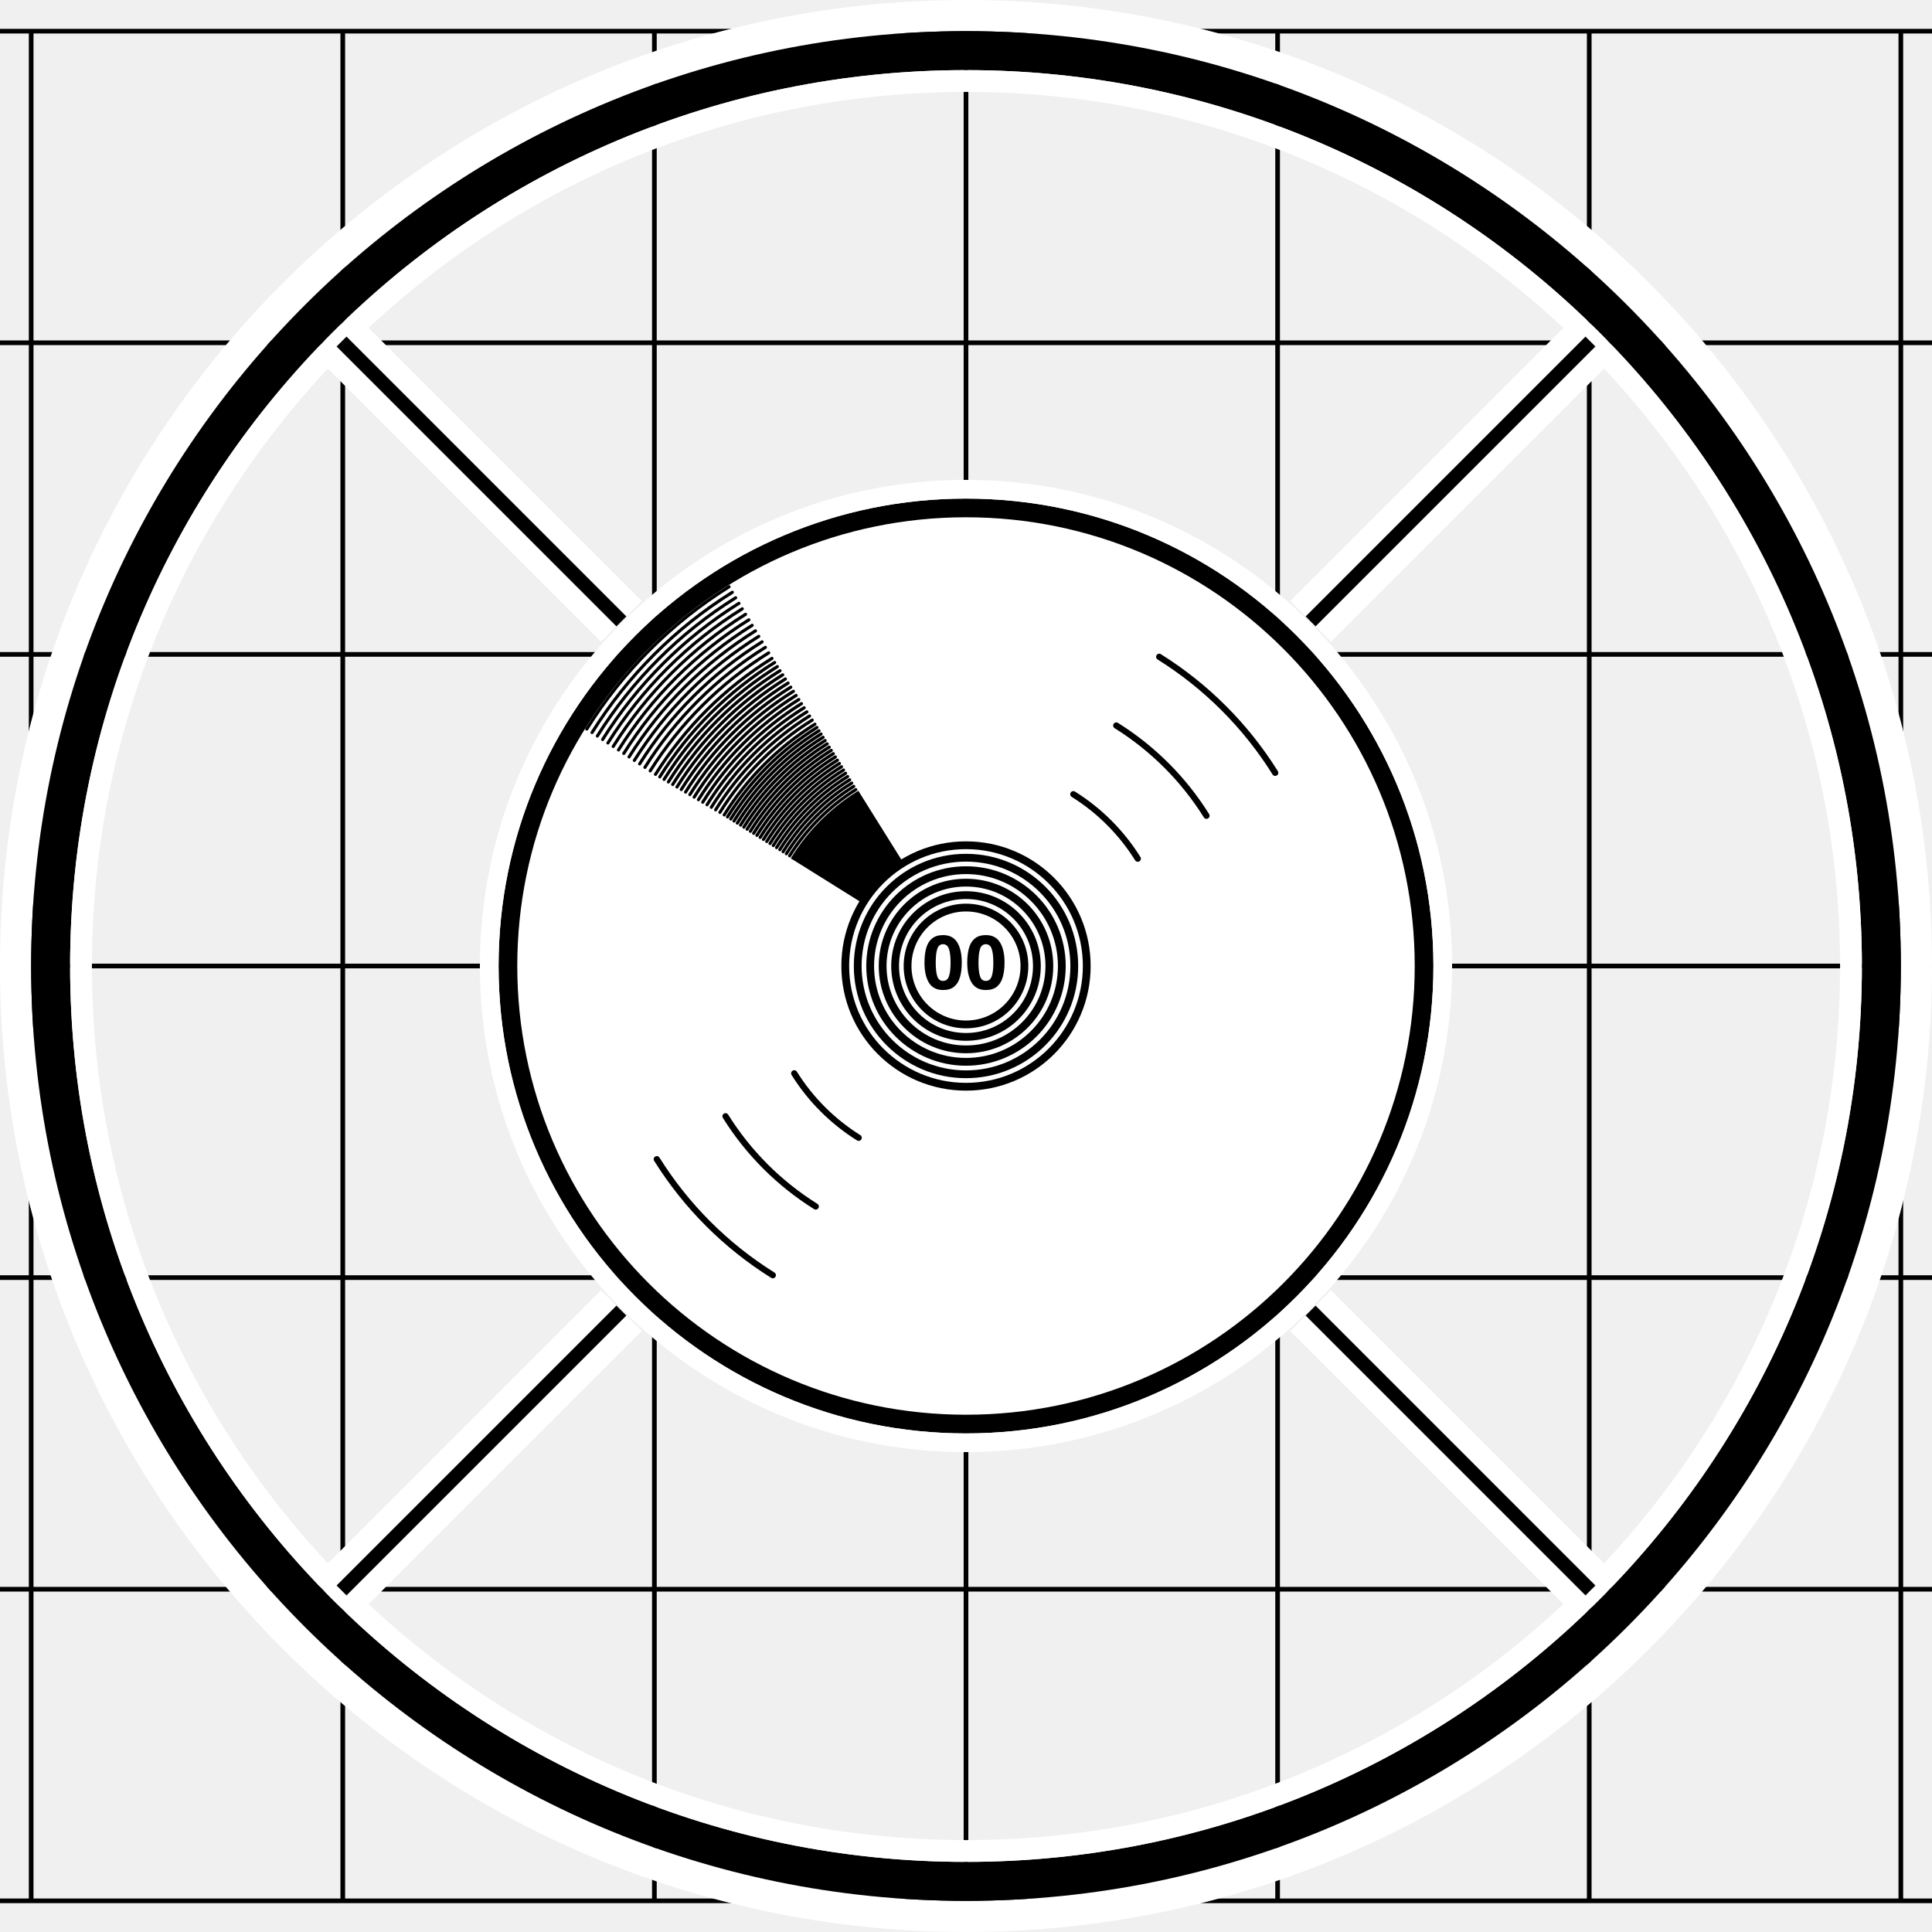
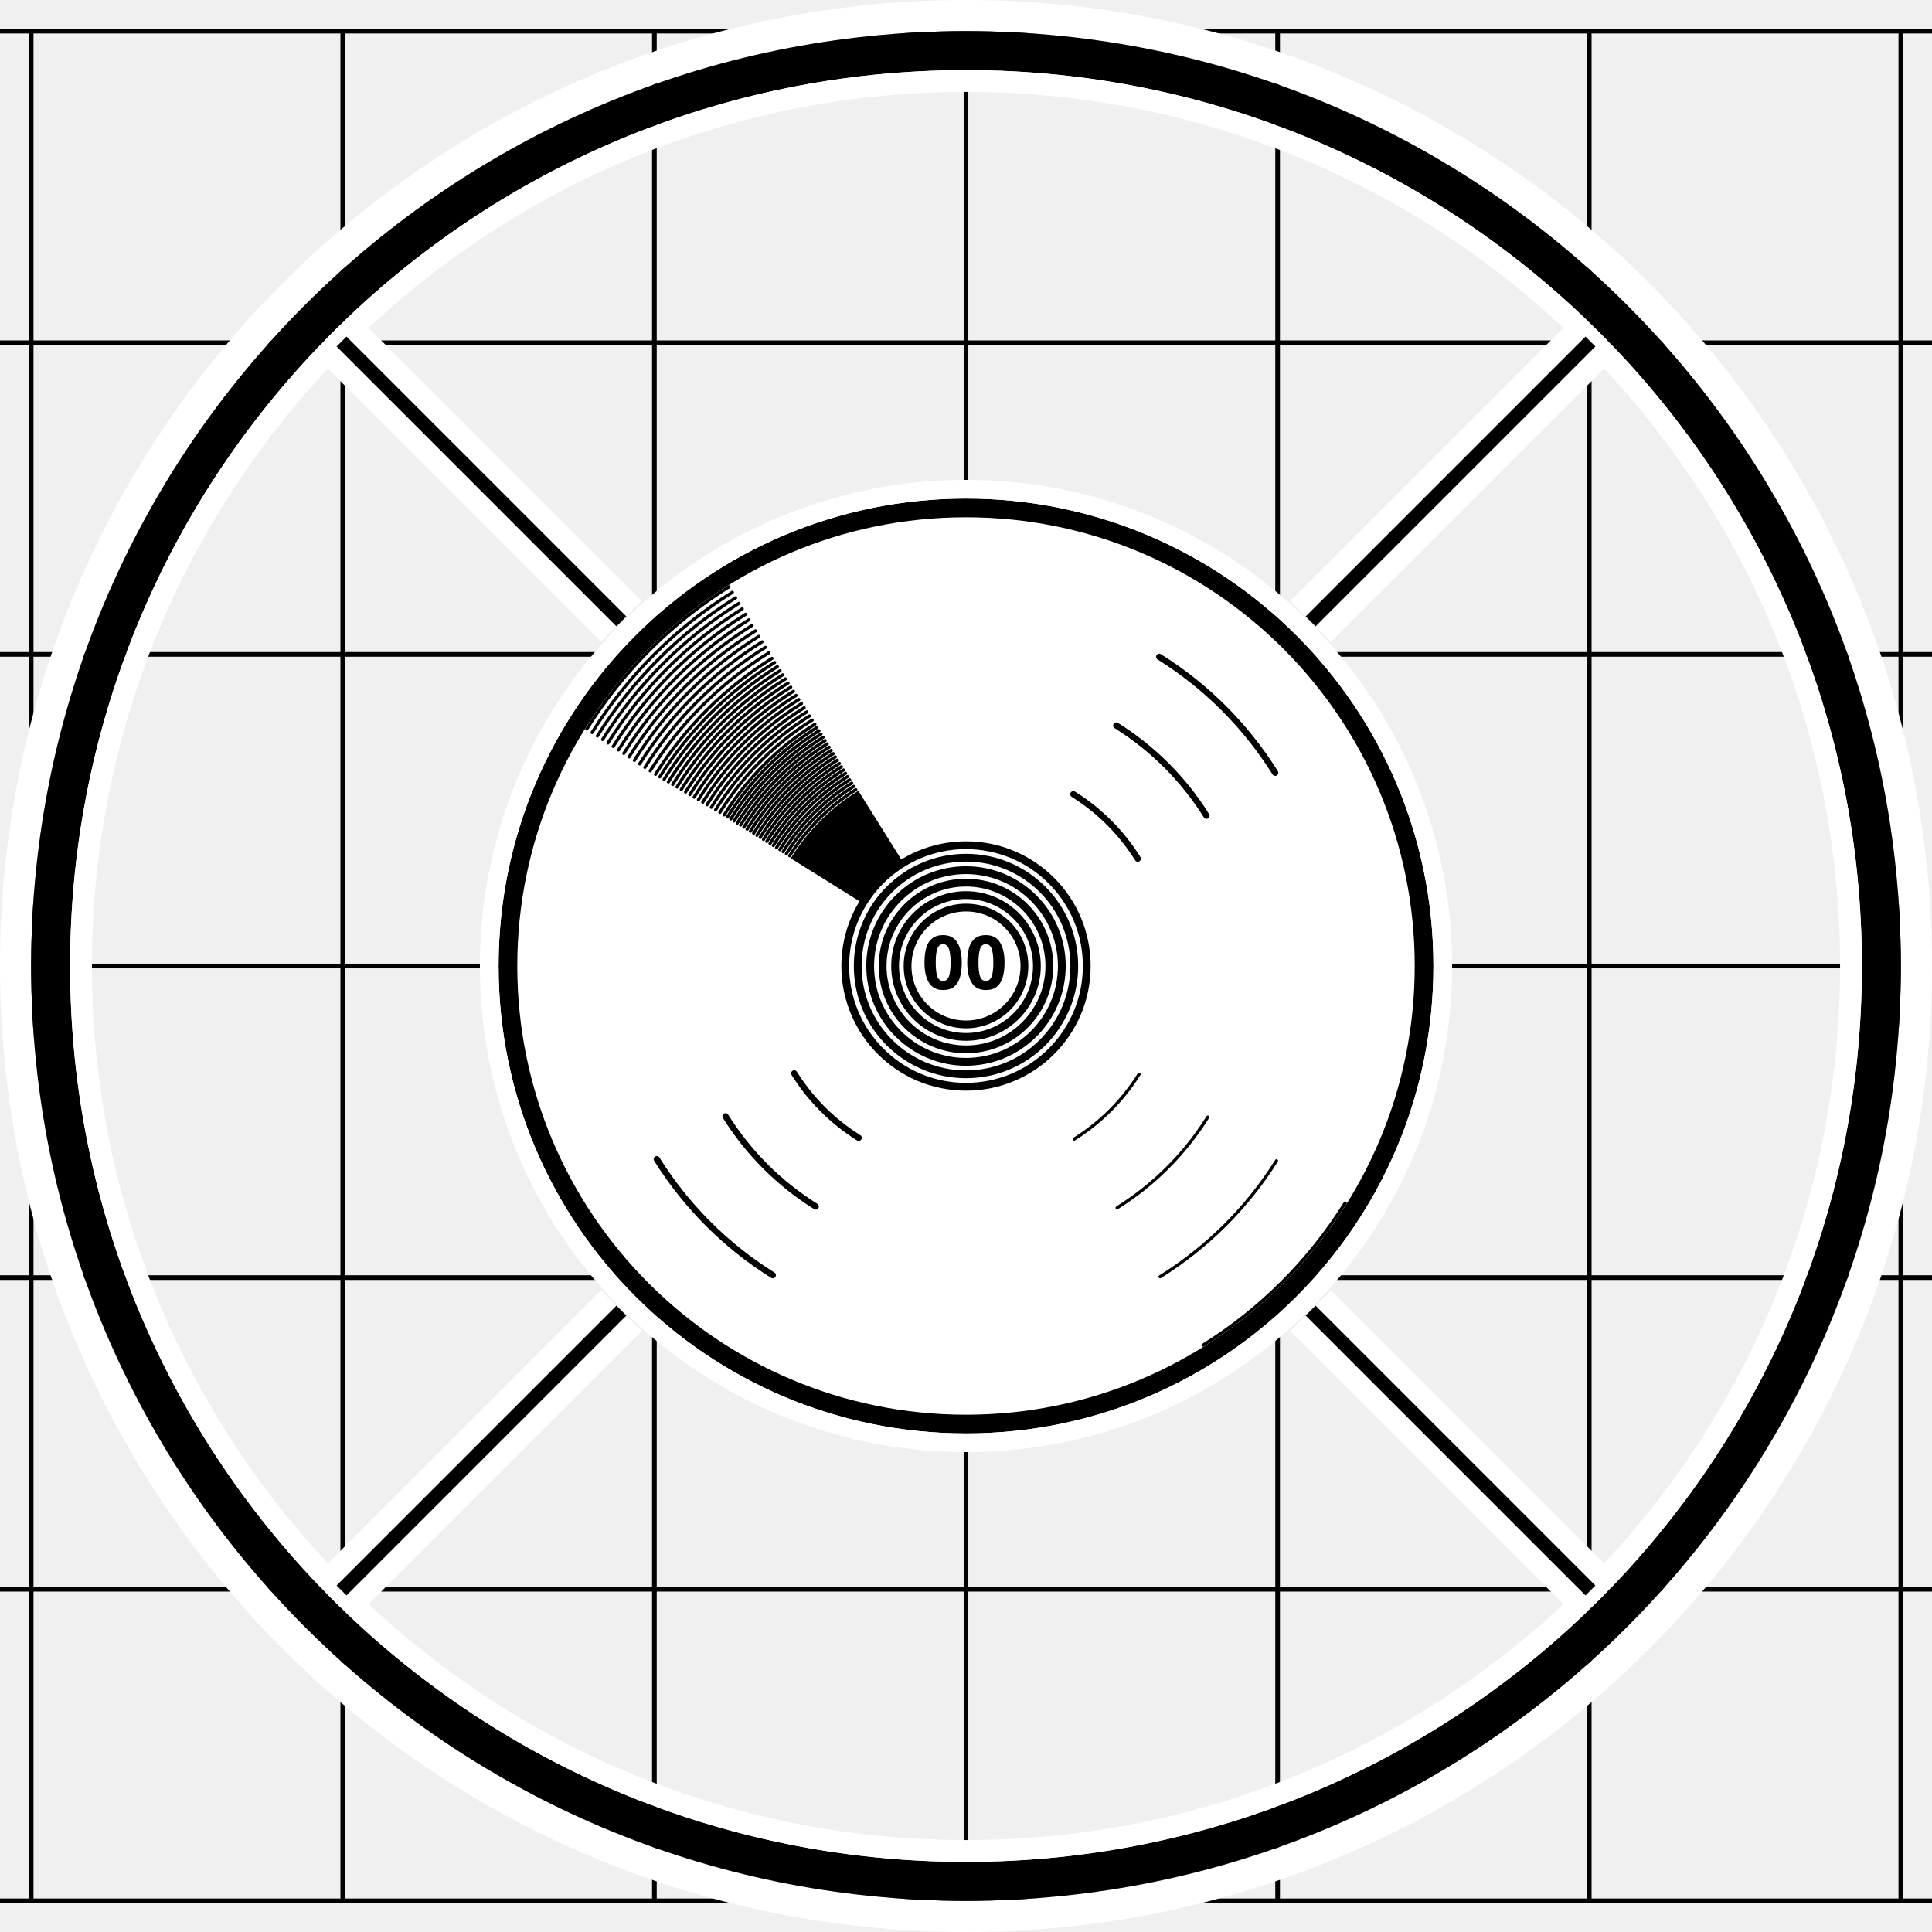
<svg xmlns="http://www.w3.org/2000/svg" width="620mm" height="620mm" viewBox="0 0 620 620" version="1.1" id="svg8">
  <defs id="defs2" />
  <g id="layer2" style="opacity:1">
    <g transform="matrix(0.3779527,0,0,3.779527,4.8580201e-7,9.999991)" id="g17242">
      <g id="g17226" />
      <g id="g17238">
        <path d="M 0,26.458 H 26.458" style="fill:none;stroke:#000000;stroke-width:0.397" id="path17228" />
        <path d="M 0,52.917 H 26.458" style="fill:none;stroke:#000000;stroke-width:0.397" id="path17230" />
        <path d="M 0,79.375 H 26.458" style="fill:none;stroke:#000000;stroke-width:0.397" id="path17232" />
        <path d="M 0,105.833 H 26.458" style="fill:none;stroke:#000000;stroke-width:0.397" id="path17234" />
        <path d="M 0,132.292 H 26.458" style="fill:none;stroke:#000000;stroke-width:0.397" id="path17236" />
      </g>
      <rect height="158.75" style="fill:none;stroke:#000000;stroke-width:0" width="26.458" x="0" y="0" id="rect17240" />
    </g>
    <g id="g17458" transform="matrix(0.3779527,0,0,3.779527,610,10.00002)">
      <g id="g17442" />
      <g id="g17454">
        <path id="path17444" style="fill:none;stroke:#000000;stroke-width:0.397" d="M 0,26.458 H 26.458" />
        <path id="path17446" style="fill:none;stroke:#000000;stroke-width:0.397" d="M 0,52.917 H 26.458" />
        <path id="path17448" style="fill:none;stroke:#000000;stroke-width:0.397" d="M 0,79.375 H 26.458" />
        <path id="path17450" style="fill:none;stroke:#000000;stroke-width:0.397" d="M 0,105.833 H 26.458" />
        <path id="path17452" style="fill:none;stroke:#000000;stroke-width:0.397" d="M 0,132.292 H 26.458" />
      </g>
      <rect id="rect17456" y="0" x="0" width="26.458" style="fill:none;stroke:#000000;stroke-width:0" height="158.75" />
    </g>
    <g transform="matrix(3.779527,0,0,3.779527,10,9.999979)" id="g18052">
      <g id="g18036">
        <path d="M 26.458,0 V 158.75" style="fill:none;stroke:#000000;stroke-width:0.397" id="path18026" />
        <path d="M 52.917,0 V 158.75" style="fill:none;stroke:#000000;stroke-width:0.397" id="path18028" />
        <path d="M 79.375,0 V 158.75" style="fill:none;stroke:#000000;stroke-width:0.397" id="path18030" />
        <path d="M 105.833,0 V 158.75" style="fill:none;stroke:#000000;stroke-width:0.397" id="path18032" />
        <path d="M 132.292,0 V 158.75" style="fill:none;stroke:#000000;stroke-width:0.397" id="path18034" />
      </g>
      <g id="g18048">
        <path d="M 0,26.458 H 158.75" style="fill:none;stroke:#000000;stroke-width:0.397" id="path18038" />
        <path d="M 0,52.917 H 158.75" style="fill:none;stroke:#000000;stroke-width:0.397" id="path18040" />
        <path d="M 0,79.375 H 158.75" style="fill:none;stroke:#000000;stroke-width:0.397" id="path18042" />
        <path d="M 0,105.833 H 158.75" style="fill:none;stroke:#000000;stroke-width:0.397" id="path18044" />
        <path d="M 0,132.292 H 158.75" style="fill:none;stroke:#000000;stroke-width:0.397" id="path18046" />
      </g>
      <rect height="158.75" style="fill:none;stroke:#000000;stroke-width:0" width="158.75" x="0" y="0" id="rect18050" />
    </g>
    <path id="path18113" d="m 0,10 c 620,0 620,0 620,0" style="fill:none;stroke:#000000;stroke-width:1.5;stroke-linecap:butt;stroke-linejoin:miter;stroke-miterlimit:4;stroke-dasharray:none;stroke-opacity:1" />
    <path style="fill:none;stroke:#000000;stroke-width:1.5;stroke-linecap:butt;stroke-linejoin:miter;stroke-miterlimit:4;stroke-dasharray:none;stroke-opacity:1" d="m 0,610 c 620,0 620,0 620,0" id="path18117" />
    <path id="path18119" d="m 10,610 c 0,-600 0,-600 0,-600" style="fill:none;stroke:#000000;stroke-width:1.5;stroke-linecap:butt;stroke-linejoin:miter;stroke-miterlimit:4;stroke-dasharray:none;stroke-opacity:1" />
    <path style="fill:none;stroke:#000000;stroke-width:1.5;stroke-linecap:butt;stroke-linejoin:miter;stroke-miterlimit:4;stroke-dasharray:none;stroke-opacity:1" d="M 610,610 C 610,10 610,10 610,10" id="path18121" />
  </g>
  <g transform="translate(-2.8823514e-8,323)" id="layer1" style="opacity:1">
    <circle r="305" cy="-13" cx="310" id="path18145" style="opacity:1;fill:none;fill-opacity:1;fill-rule:nonzero;stroke:#ffffff;stroke-width:10;stroke-miterlimit:4;stroke-dasharray:none;stroke-opacity:1;paint-order:fill markers stroke" />
    <circle r="293.75" style="opacity:1;fill:none;fill-opacity:1;fill-rule:nonzero;stroke:#000000;stroke-width:12.5;stroke-miterlimit:4;stroke-dasharray:none;stroke-opacity:1;paint-order:fill markers stroke" id="circle854" cx="310" cy="-13" />
    <circle r="284" style="opacity:1;fill:none;fill-opacity:1;fill-rule:nonzero;stroke:#ffffff;stroke-width:7;stroke-miterlimit:4;stroke-dasharray:none;stroke-opacity:1;paint-order:fill markers stroke" id="circle856" cx="310" cy="-13" />
    <circle r="150" cy="-13" cx="310" id="path996" style="opacity:1;fill:#ffffff;fill-opacity:1;fill-rule:nonzero;stroke:none;stroke-width:12.426;stroke-miterlimit:4;stroke-dasharray:none;stroke-opacity:1;paint-order:fill markers stroke" />
    <ellipse ry="147" rx="147" cy="-13" cx="310" id="circle998" style="opacity:1;fill:none;fill-opacity:1;fill-rule:nonzero;stroke:#000000;stroke-width:6;stroke-miterlimit:4;stroke-dasharray:none;stroke-opacity:1;paint-order:fill markers stroke" />
    <circle style="opacity:1;fill:none;fill-opacity:1;fill-rule:nonzero;stroke:#ffffff;stroke-width:6;stroke-miterlimit:4;stroke-dasharray:none;stroke-opacity:1;paint-order:fill markers stroke" id="circle1047" cx="310" cy="-13" r="153" />
    <path id="path4920" d="m 420.591,-123.591 c 86.906,-86.906 89.803,-89.803 89.803,-89.803" style="fill:none;stroke:#ffffff;stroke-width:18.5;stroke-linecap:butt;stroke-linejoin:miter;stroke-miterlimit:4;stroke-dasharray:none;stroke-opacity:1" />
    <path id="path4918" d="m 420.591,-123.591 89.803,-89.803" style="fill:#060000;fill-opacity:1;stroke:#000000;stroke-width:4.5;stroke-linecap:butt;stroke-linejoin:miter;stroke-miterlimit:4;stroke-dasharray:none;stroke-opacity:1" />
    <path style="fill:none;stroke:#ffffff;stroke-width:18.5;stroke-linecap:butt;stroke-linejoin:miter;stroke-miterlimit:4;stroke-dasharray:none;stroke-opacity:1" d="m 199.409,-123.591 c -86.906,-86.906 -89.803,-89.803 -89.803,-89.803" id="path4943" />
    <path style="fill:#060000;fill-opacity:1;stroke:#000000;stroke-width:4.5;stroke-linecap:butt;stroke-linejoin:miter;stroke-miterlimit:4;stroke-dasharray:none;stroke-opacity:1" d="m 199.409,-123.591 -89.803,-89.803" id="path4941" />
    <path style="fill:none;stroke:#ffffff;stroke-width:18.5;stroke-linecap:butt;stroke-linejoin:miter;stroke-miterlimit:4;stroke-dasharray:none;stroke-opacity:1" d="m 109.606,187.394 c 86.906,-86.906 89.803,-89.803 89.803,-89.803" id="path4949" />
    <path id="path4945" d="m 199.409,97.591 -89.803,89.803" style="fill:#060000;fill-opacity:1;stroke:#000000;stroke-width:4.5;stroke-linecap:butt;stroke-linejoin:miter;stroke-miterlimit:4;stroke-dasharray:none;stroke-opacity:1" />
    <path style="fill:none;stroke:#ffffff;stroke-width:18.5;stroke-linecap:butt;stroke-linejoin:miter;stroke-miterlimit:4;stroke-dasharray:none;stroke-opacity:1" d="M 510.394,187.394 C 423.488,100.488 420.591,97.591 420.591,97.591" id="path4953" />
    <path style="fill:#060000;fill-opacity:1;stroke:#000000;stroke-width:4.5;stroke-linecap:butt;stroke-linejoin:miter;stroke-miterlimit:4;stroke-dasharray:none;stroke-opacity:1" d="M 510.394,187.394 420.591,97.591" id="path4951" />
    <path d="m 358.223,-90.172 a 91,91 0 0 1 28.95,28.95" id="path5229" style="opacity:1;fill:none;fill-opacity:1;fill-rule:nonzero;stroke:#010000;stroke-width:2;stroke-linecap:round;stroke-linejoin:miter;stroke-miterlimit:4;stroke-dasharray:none;stroke-dashoffset:0;stroke-opacity:1;paint-order:markers stroke fill" />
    <path d="m 344.445,-68.123 a 65,65 0 0 1 20.678,20.678" style="opacity:1;fill:none;fill-opacity:1;fill-rule:nonzero;stroke:#010000;stroke-width:2;stroke-linecap:round;stroke-linejoin:miter;stroke-miterlimit:4;stroke-dasharray:none;stroke-dashoffset:0;stroke-opacity:1;paint-order:markers stroke fill" id="circle5231" />
    <path d="m 372.001,-112.222 a 117,117 0 0 1 37.221,37.221" style="opacity:1;fill:none;fill-opacity:1;fill-rule:nonzero;stroke:#010000;stroke-width:2;stroke-linecap:round;stroke-linejoin:miter;stroke-miterlimit:4;stroke-dasharray:none;stroke-dashoffset:0;stroke-opacity:1;paint-order:markers stroke fill" id="circle5233" />
    <path id="path70" style="opacity:1;fill:none;fill-opacity:1;fill-rule:nonzero;stroke:#010000;stroke-width:2;stroke-linecap:round;stroke-linejoin:miter;stroke-miterlimit:4;stroke-dasharray:none;stroke-dashoffset:0;stroke-opacity:1;paint-order:markers stroke fill" d="M 275.555,42.123 A 65,65 0 0 1 254.877,21.445" />
    <path style="opacity:1;fill:none;fill-opacity:1;fill-rule:nonzero;stroke:#010000;stroke-width:2;stroke-linecap:round;stroke-linejoin:miter;stroke-miterlimit:4;stroke-dasharray:none;stroke-dashoffset:0;stroke-opacity:1;paint-order:markers stroke fill" id="path72" d="M 261.777,64.172 A 91,91 0 0 1 232.828,35.223" />
    <path id="path74" style="opacity:1;fill:none;fill-opacity:1;fill-rule:nonzero;stroke:#010000;stroke-width:2;stroke-linecap:round;stroke-linejoin:miter;stroke-miterlimit:4;stroke-dasharray:none;stroke-dashoffset:0;stroke-opacity:1;paint-order:markers stroke fill" d="M 247.999,86.222 A 117,117 0 0 1 210.778,49.001" />
    <path d="M 254.453,-47.71 A 65.5,65.5 0 0 1 275.29,-68.547 L 310,-13 Z" id="path3349" style="opacity:1;fill:#000000;fill-opacity:1;fill-rule:nonzero;stroke:#010000;stroke-width:1;stroke-linecap:round;stroke-linejoin:miter;stroke-miterlimit:4;stroke-dasharray:none;stroke-dashoffset:0;stroke-opacity:1;paint-order:markers stroke fill" />
    <path d="M 232.404,-61.488 A 91.5,91.5 0 0 1 261.512,-90.596" style="opacity:1;fill:none;fill-opacity:1;fill-rule:nonzero;stroke:#010000;stroke-width:1;stroke-linecap:round;stroke-linejoin:miter;stroke-miterlimit:4;stroke-dasharray:none;stroke-dashoffset:0;stroke-opacity:1;paint-order:markers stroke fill" id="path3351" />
    <path d="m 210.354,-74.501 a 117.5,117 0 0 1 37.38,-37.221" id="path3353" style="opacity:1;fill:none;fill-opacity:1;fill-rule:nonzero;stroke:#010000;stroke-width:1;stroke-linecap:round;stroke-linejoin:miter;stroke-miterlimit:4;stroke-dasharray:none;stroke-dashoffset:0;stroke-opacity:1;paint-order:markers stroke fill" />
    <path d="M 188.305,-89.043 A 143.5,143.5 0 0 1 233.957,-134.695" style="opacity:1;fill:none;fill-opacity:1;fill-rule:nonzero;stroke:#010000;stroke-width:1;stroke-linecap:round;stroke-linejoin:miter;stroke-miterlimit:4;stroke-dasharray:none;stroke-dashoffset:0;stroke-opacity:1;paint-order:markers stroke fill" id="path957" />
    <g id="g5108">
      <path id="path5068" style="opacity:1;stroke-linejoin:miter;stroke-opacity:1;fill-rule:nonzero;fill-opacity:1;paint-order:markers stroke fill;stroke-dashoffset:0;stroke:#010000;stroke-linecap:round;stroke-miterlimit:4;stroke-dasharray:none;stroke-width:1.0;fill:none" d="M233.454 -60.832C240.72 -72.46 250.54 -82.28 262.168 -89.546" />
      <path id="path5070" style="opacity:1;stroke-linejoin:miter;stroke-opacity:1;fill-rule:nonzero;fill-opacity:1;paint-order:markers stroke fill;stroke-dashoffset:0;stroke:#010000;stroke-linecap:round;stroke-miterlimit:4;stroke-dasharray:none;stroke-width:1.0;fill:none" d="M234.504 -60.175C241.67 -71.644 251.356 -81.33 262.825 -88.496" />
      <path id="path5072" style="opacity:1;stroke-linejoin:miter;stroke-opacity:1;fill-rule:nonzero;fill-opacity:1;paint-order:markers stroke fill;stroke-dashoffset:0;stroke:#010000;stroke-linecap:round;stroke-miterlimit:4;stroke-dasharray:none;stroke-width:1.0;fill:none" d="M235.553 -59.519C242.62 -70.829 252.171 -80.38 263.481 -87.447" />
      <path id="path5074" style="opacity:1;stroke-linejoin:miter;stroke-opacity:1;fill-rule:nonzero;fill-opacity:1;paint-order:markers stroke fill;stroke-dashoffset:0;stroke:#010000;stroke-linecap:round;stroke-miterlimit:4;stroke-dasharray:none;stroke-width:1.0;fill:none" d="M236.603 -58.863C243.571 -70.013 252.987 -79.429 264.137 -86.397" />
      <path id="path5076" style="opacity:1;stroke-linejoin:miter;stroke-opacity:1;fill-rule:nonzero;fill-opacity:1;paint-order:markers stroke fill;stroke-dashoffset:0;stroke:#010000;stroke-linecap:round;stroke-miterlimit:4;stroke-dasharray:none;stroke-width:1.0;fill:none" d="M237.653 -58.207C244.521 -69.198 253.802 -78.479 264.793 -85.347" />
      <path id="path5078" style="opacity:1;stroke-linejoin:miter;stroke-opacity:1;fill-rule:nonzero;fill-opacity:1;paint-order:markers stroke fill;stroke-dashoffset:0;stroke:#010000;stroke-linecap:round;stroke-miterlimit:4;stroke-dasharray:none;stroke-width:1.0;fill:none" d="M238.703 -57.551C245.471 -68.382 254.618 -77.529 265.449 -84.297" />
      <path id="path5080" style="opacity:1;stroke-linejoin:miter;stroke-opacity:1;fill-rule:nonzero;fill-opacity:1;paint-order:markers stroke fill;stroke-dashoffset:0;stroke:#010000;stroke-linecap:round;stroke-miterlimit:4;stroke-dasharray:none;stroke-width:1.0;fill:none" d="M239.753 -56.895C246.422 -67.566 255.434 -76.578 266.105 -83.247" />
      <path id="path5082" style="opacity:1;stroke-linejoin:miter;stroke-opacity:1;fill-rule:nonzero;fill-opacity:1;paint-order:markers stroke fill;stroke-dashoffset:0;stroke:#010000;stroke-linecap:round;stroke-miterlimit:4;stroke-dasharray:none;stroke-width:1.0;fill:none" d="M240.803 -56.239C247.372 -66.751 256.249 -75.628 266.761 -82.197" />
      <path id="path5084" style="opacity:1;stroke-linejoin:miter;stroke-opacity:1;fill-rule:nonzero;fill-opacity:1;paint-order:markers stroke fill;stroke-dashoffset:0;stroke:#010000;stroke-linecap:round;stroke-miterlimit:4;stroke-dasharray:none;stroke-width:1.0;fill:none" d="M241.853 -55.583C248.322 -65.935 257.065 -74.678 267.417 -81.147" />
      <path id="path5086" style="opacity:1;stroke-linejoin:miter;stroke-opacity:1;fill-rule:nonzero;fill-opacity:1;paint-order:markers stroke fill;stroke-dashoffset:0;stroke:#010000;stroke-linecap:round;stroke-miterlimit:4;stroke-dasharray:none;stroke-width:1.0;fill:none" d="M242.903 -54.927C249.273 -65.12 257.88 -73.727 268.073 -80.097" />
      <path id="path5088" style="opacity:1;stroke-linejoin:miter;stroke-opacity:1;fill-rule:nonzero;fill-opacity:1;paint-order:markers stroke fill;stroke-dashoffset:0;stroke:#010000;stroke-linecap:round;stroke-miterlimit:4;stroke-dasharray:none;stroke-width:1.0;fill:none" d="M243.953 -54.271C250.223 -64.304 258.696 -72.777 268.729 -79.047" />
      <path id="path5090" style="opacity:1;stroke-linejoin:miter;stroke-opacity:1;fill-rule:nonzero;fill-opacity:1;paint-order:markers stroke fill;stroke-dashoffset:0;stroke:#010000;stroke-linecap:round;stroke-miterlimit:4;stroke-dasharray:none;stroke-width:1.0;fill:none" d="M245.003 -53.615C251.173 -63.488 259.512 -71.827 269.385 -77.997" />
      <path id="path5092" style="opacity:1;stroke-linejoin:miter;stroke-opacity:1;fill-rule:nonzero;fill-opacity:1;paint-order:markers stroke fill;stroke-dashoffset:0;stroke:#010000;stroke-linecap:round;stroke-miterlimit:4;stroke-dasharray:none;stroke-width:1.0;fill:none" d="M246.053 -52.958C252.123 -62.673 260.327 -70.877 270.042 -76.947" />
      <path id="path5094" style="opacity:1;stroke-linejoin:miter;stroke-opacity:1;fill-rule:nonzero;fill-opacity:1;paint-order:markers stroke fill;stroke-dashoffset:0;stroke:#010000;stroke-linecap:round;stroke-miterlimit:4;stroke-dasharray:none;stroke-width:1.0;fill:none" d="M247.103 -52.302C253.074 -61.857 261.143 -69.926 270.698 -75.897" />
      <path id="path5096" style="opacity:1;stroke-linejoin:miter;stroke-opacity:1;fill-rule:nonzero;fill-opacity:1;paint-order:markers stroke fill;stroke-dashoffset:0;stroke:#010000;stroke-linecap:round;stroke-miterlimit:4;stroke-dasharray:none;stroke-width:1.0;fill:none" d="M248.153 -51.646C254.024 -61.042 261.958 -68.976 271.354 -74.847" />
      <path id="path5098" style="opacity:1;stroke-linejoin:miter;stroke-opacity:1;fill-rule:nonzero;fill-opacity:1;paint-order:markers stroke fill;stroke-dashoffset:0;stroke:#010000;stroke-linecap:round;stroke-miterlimit:4;stroke-dasharray:none;stroke-width:1.0;fill:none" d="M249.203 -50.99C254.974 -60.226 262.774 -68.026 272.01 -73.797" />
      <path id="path5100" style="opacity:1;stroke-linejoin:miter;stroke-opacity:1;fill-rule:nonzero;fill-opacity:1;paint-order:markers stroke fill;stroke-dashoffset:0;stroke:#010000;stroke-linecap:round;stroke-miterlimit:4;stroke-dasharray:none;stroke-width:1.0;fill:none" d="M250.253 -50.334C255.925 -59.41 263.59 -67.075 272.666 -72.747" />
      <path id="path5102" style="opacity:1;stroke-linejoin:miter;stroke-opacity:1;fill-rule:nonzero;fill-opacity:1;paint-order:markers stroke fill;stroke-dashoffset:0;stroke:#010000;stroke-linecap:round;stroke-miterlimit:4;stroke-dasharray:none;stroke-width:1.0;fill:none" d="M251.303 -49.678C256.875 -58.595 264.405 -66.125 273.322 -71.697" />
      <path id="path5104" style="opacity:1;stroke-linejoin:miter;stroke-opacity:1;fill-rule:nonzero;fill-opacity:1;paint-order:markers stroke fill;stroke-dashoffset:0;stroke:#010000;stroke-linecap:round;stroke-miterlimit:4;stroke-dasharray:none;stroke-width:1.0;fill:none" d="M252.353 -49.022C257.825 -57.779 265.221 -65.175 273.978 -70.647" />
      <path id="path5106" style="opacity:1;stroke-linejoin:miter;stroke-opacity:1;fill-rule:nonzero;fill-opacity:1;paint-order:markers stroke fill;stroke-dashoffset:0;stroke:#010000;stroke-linecap:round;stroke-miterlimit:4;stroke-dasharray:none;stroke-width:1.0;fill:none" d="M253.403 -48.366C258.775 -56.964 266.036 -64.225 274.634 -69.597" />
    </g>
    <g id="g5673">
      <path d="M231.026 -62.301C238.522 -74.294 248.654 -84.422 260.651 -91.917" style="opacity:1;stroke-linejoin:miter;stroke-opacity:1;fill-rule:nonzero;fill-opacity:1;paint-order:markers stroke fill;stroke-dashoffset:0;stroke:#010000;stroke-linecap:round;stroke-miterlimit:4;stroke-dasharray:none;stroke-width:1.0;fill:none" id="path5643" />
      <path d="M229.647 -63.114C237.275 -75.313 247.583 -85.614 259.79 -93.237" style="opacity:1;stroke-linejoin:miter;stroke-opacity:1;fill-rule:nonzero;fill-opacity:1;paint-order:markers stroke fill;stroke-dashoffset:0;stroke:#010000;stroke-linecap:round;stroke-miterlimit:4;stroke-dasharray:none;stroke-width:1.0;fill:none" id="path5645" />
      <path d="M228.269 -63.928C236.028 -76.332 246.513 -86.807 258.929 -94.557" style="opacity:1;stroke-linejoin:miter;stroke-opacity:1;fill-rule:nonzero;fill-opacity:1;paint-order:markers stroke fill;stroke-dashoffset:0;stroke:#010000;stroke-linecap:round;stroke-miterlimit:4;stroke-dasharray:none;stroke-width:1.0;fill:none" id="path5647" />
      <path d="M226.891 -64.741C234.781 -77.35 245.443 -87.999 258.068 -95.878" style="opacity:1;stroke-linejoin:miter;stroke-opacity:1;fill-rule:nonzero;fill-opacity:1;paint-order:markers stroke fill;stroke-dashoffset:0;stroke:#010000;stroke-linecap:round;stroke-miterlimit:4;stroke-dasharray:none;stroke-width:1.0;fill:none" id="path5649" />
      <path d="M225.513 -65.554C233.533 -78.369 244.372 -89.191 257.207 -97.198" style="opacity:1;stroke-linejoin:miter;stroke-opacity:1;fill-rule:nonzero;fill-opacity:1;paint-order:markers stroke fill;stroke-dashoffset:0;stroke:#010000;stroke-linecap:round;stroke-miterlimit:4;stroke-dasharray:none;stroke-width:1.0;fill:none" id="path5651" />
      <path d="M224.135 -66.367C232.286 -79.387 243.302 -90.383 256.346 -98.518" style="opacity:1;stroke-linejoin:miter;stroke-opacity:1;fill-rule:nonzero;fill-opacity:1;paint-order:markers stroke fill;stroke-dashoffset:0;stroke:#010000;stroke-linecap:round;stroke-miterlimit:4;stroke-dasharray:none;stroke-width:1.0;fill:none" id="path5653" />
      <path d="M222.757 -67.181C231.039 -80.406 242.231 -91.575 255.485 -99.839" style="opacity:1;stroke-linejoin:miter;stroke-opacity:1;fill-rule:nonzero;fill-opacity:1;paint-order:markers stroke fill;stroke-dashoffset:0;stroke:#010000;stroke-linecap:round;stroke-miterlimit:4;stroke-dasharray:none;stroke-width:1.0;fill:none" id="path5655" />
      <path d="M221.379 -67.994C229.791 -81.425 241.161 -92.767 254.623 -101.159" style="opacity:1;stroke-linejoin:miter;stroke-opacity:1;fill-rule:nonzero;fill-opacity:1;paint-order:markers stroke fill;stroke-dashoffset:0;stroke:#010000;stroke-linecap:round;stroke-miterlimit:4;stroke-dasharray:none;stroke-width:1.0;fill:none" id="path5657" />
      <path d="M220.001 -68.807C228.544 -82.443 240.09 -93.959 253.762 -102.479" style="opacity:1;stroke-linejoin:miter;stroke-opacity:1;fill-rule:nonzero;fill-opacity:1;paint-order:markers stroke fill;stroke-dashoffset:0;stroke:#010000;stroke-linecap:round;stroke-miterlimit:4;stroke-dasharray:none;stroke-width:1.0;fill:none" id="path5659" />
      <path d="M218.623 -69.621C227.297 -83.462 239.02 -95.151 252.901 -103.8" style="opacity:1;stroke-linejoin:miter;stroke-opacity:1;fill-rule:nonzero;fill-opacity:1;paint-order:markers stroke fill;stroke-dashoffset:0;stroke:#010000;stroke-linecap:round;stroke-miterlimit:4;stroke-dasharray:none;stroke-width:1.0;fill:none" id="path5661" />
      <path d="M217.245 -70.434C226.05 -84.481 237.949 -96.343 252.04 -105.12" style="opacity:1;stroke-linejoin:miter;stroke-opacity:1;fill-rule:nonzero;fill-opacity:1;paint-order:markers stroke fill;stroke-dashoffset:0;stroke:#010000;stroke-linecap:round;stroke-miterlimit:4;stroke-dasharray:none;stroke-width:1.0;fill:none" id="path5663" />
      <path d="M215.867 -71.247C224.802 -85.499 236.879 -97.535 251.179 -106.44" style="opacity:1;stroke-linejoin:miter;stroke-opacity:1;fill-rule:nonzero;fill-opacity:1;paint-order:markers stroke fill;stroke-dashoffset:0;stroke:#010000;stroke-linecap:round;stroke-miterlimit:4;stroke-dasharray:none;stroke-width:1.0;fill:none" id="path5665" />
      <path d="M214.489 -72.061C223.555 -86.518 235.808 -98.727 250.318 -107.761" style="opacity:1;stroke-linejoin:miter;stroke-opacity:1;fill-rule:nonzero;fill-opacity:1;paint-order:markers stroke fill;stroke-dashoffset:0;stroke:#010000;stroke-linecap:round;stroke-miterlimit:4;stroke-dasharray:none;stroke-width:1.0;fill:none" id="path5667" />
      <path d="M213.111 -72.874C222.308 -87.536 234.738 -99.919 249.457 -109.081" style="opacity:1;stroke-linejoin:miter;stroke-opacity:1;fill-rule:nonzero;fill-opacity:1;paint-order:markers stroke fill;stroke-dashoffset:0;stroke:#010000;stroke-linecap:round;stroke-miterlimit:4;stroke-dasharray:none;stroke-width:1.0;fill:none" id="path5669" />
      <path d="M211.732 -73.687C221.061 -88.555 233.667 -101.111 248.596 -110.401" style="opacity:1;stroke-linejoin:miter;stroke-opacity:1;fill-rule:nonzero;fill-opacity:1;paint-order:markers stroke fill;stroke-dashoffset:0;stroke:#010000;stroke-linecap:round;stroke-miterlimit:4;stroke-dasharray:none;stroke-width:1.0;fill:none" id="path5671" />
    </g>
    <g id="g6461">
      <path id="path6437" style="opacity:1;stroke-linejoin:miter;stroke-opacity:1;fill-rule:nonzero;fill-opacity:1;paint-order:markers stroke fill;stroke-dashoffset:0;stroke:#010000;stroke-linecap:round;stroke-miterlimit:4;stroke-dasharray:none;stroke-width:1.0;fill:none" d="M208.658 -75.619C218.278 -90.955 231.279 -103.906 246.675 -113.489" />
      <path id="path6439" style="opacity:1;stroke-linejoin:miter;stroke-opacity:1;fill-rule:nonzero;fill-opacity:1;paint-order:markers stroke fill;stroke-dashoffset:0;stroke:#010000;stroke-linecap:round;stroke-miterlimit:4;stroke-dasharray:none;stroke-width:1.0;fill:none" d="M206.962 -76.738C216.743 -92.336 229.962 -105.509 245.615 -115.256" />
      <path id="path6441" style="opacity:1;stroke-linejoin:miter;stroke-opacity:1;fill-rule:nonzero;fill-opacity:1;paint-order:markers stroke fill;stroke-dashoffset:0;stroke:#010000;stroke-linecap:round;stroke-miterlimit:4;stroke-dasharray:none;stroke-width:1.0;fill:none" d="M205.266 -77.857C215.208 -93.718 228.644 -107.112 244.555 -117.023" />
      <path id="path6443" style="opacity:1;stroke-linejoin:miter;stroke-opacity:1;fill-rule:nonzero;fill-opacity:1;paint-order:markers stroke fill;stroke-dashoffset:0;stroke:#010000;stroke-linecap:round;stroke-miterlimit:4;stroke-dasharray:none;stroke-width:1.0;fill:none" d="M203.57 -78.975C213.673 -95.099 227.327 -108.715 243.495 -118.79" />
      <path id="path6445" style="opacity:1;stroke-linejoin:miter;stroke-opacity:1;fill-rule:nonzero;fill-opacity:1;paint-order:markers stroke fill;stroke-dashoffset:0;stroke:#010000;stroke-linecap:round;stroke-miterlimit:4;stroke-dasharray:none;stroke-width:1.0;fill:none" d="M201.874 -80.094C212.138 -96.48 226.009 -110.318 242.435 -120.558" />
      <path id="path6447" style="opacity:1;stroke-linejoin:miter;stroke-opacity:1;fill-rule:nonzero;fill-opacity:1;paint-order:markers stroke fill;stroke-dashoffset:0;stroke:#010000;stroke-linecap:round;stroke-miterlimit:4;stroke-dasharray:none;stroke-width:1.0;fill:none" d="M200.178 -81.213C210.603 -97.862 224.692 -111.921 241.375 -122.325" />
      <path id="path6449" style="opacity:1;stroke-linejoin:miter;stroke-opacity:1;fill-rule:nonzero;fill-opacity:1;paint-order:markers stroke fill;stroke-dashoffset:0;stroke:#010000;stroke-linecap:round;stroke-miterlimit:4;stroke-dasharray:none;stroke-width:1.0;fill:none" d="M198.482 -82.331C209.068 -99.243 223.374 -113.524 240.316 -124.092" />
      <path id="path6451" style="opacity:1;stroke-linejoin:miter;stroke-opacity:1;fill-rule:nonzero;fill-opacity:1;paint-order:markers stroke fill;stroke-dashoffset:0;stroke:#010000;stroke-linecap:round;stroke-miterlimit:4;stroke-dasharray:none;stroke-width:1.0;fill:none" d="M196.786 -83.45C207.533 -100.624 222.057 -115.127 239.256 -125.859" />
      <path id="path6453" style="opacity:1;stroke-linejoin:miter;stroke-opacity:1;fill-rule:nonzero;fill-opacity:1;paint-order:markers stroke fill;stroke-dashoffset:0;stroke:#010000;stroke-linecap:round;stroke-miterlimit:4;stroke-dasharray:none;stroke-width:1.0;fill:none" d="M195.089 -84.569C205.998 -102.005 220.739 -116.731 238.196 -127.626" />
      <path id="path6455" style="opacity:1;stroke-linejoin:miter;stroke-opacity:1;fill-rule:nonzero;fill-opacity:1;paint-order:markers stroke fill;stroke-dashoffset:0;stroke:#010000;stroke-linecap:round;stroke-miterlimit:4;stroke-dasharray:none;stroke-width:1.0;fill:none" d="M193.393 -85.687C204.462 -103.387 219.422 -118.334 237.136 -129.393" />
      <path id="path6457" style="opacity:1;stroke-linejoin:miter;stroke-opacity:1;fill-rule:nonzero;fill-opacity:1;paint-order:markers stroke fill;stroke-dashoffset:0;stroke:#010000;stroke-linecap:round;stroke-miterlimit:4;stroke-dasharray:none;stroke-width:1.0;fill:none" d="M191.697 -86.806C202.927 -104.768 218.104 -119.937 236.076 -131.161" />
      <path id="path6459" style="opacity:1;stroke-linejoin:miter;stroke-opacity:1;fill-rule:nonzero;fill-opacity:1;paint-order:markers stroke fill;stroke-dashoffset:0;stroke:#010000;stroke-linecap:round;stroke-miterlimit:4;stroke-dasharray:none;stroke-width:1.0;fill:none" d="M190.001 -87.925C201.392 -106.149 216.787 -121.54 235.016 -132.928" />
    </g>
+     <path id="path6724" style="opacity:1;fill:none;fill-opacity:1;fill-rule:nonzero;stroke:#010000;stroke-width:1;stroke-linecap:round;stroke-linejoin:miter;stroke-miterlimit:4;stroke-dasharray:none;stroke-dashoffset:0;stroke-opacity:1;paint-order:markers stroke fill" d="M 431.695,63.043 A 143.5,143.5 0 0 1 386.043,108.695" />
+     <path style="opacity:1;fill:none;fill-opacity:1;fill-rule:nonzero;stroke:#010000;stroke-width:1;stroke-linecap:round;stroke-linejoin:miter;stroke-miterlimit:4;stroke-dasharray:none;stroke-dashoffset:0;stroke-opacity:1;paint-order:markers stroke fill" id="path6726" d="M 409.646,49.501 A 117.5,117 0 0 1 372.266,86.722" />
+     <path id="path6728" style="opacity:1;fill:none;fill-opacity:1;fill-rule:nonzero;stroke:#010000;stroke-width:1;stroke-linecap:round;stroke-linejoin:miter;stroke-miterlimit:4;stroke-dasharray:none;stroke-dashoffset:0;stroke-opacity:1;paint-order:markers stroke fill" d="M 387.596,35.488 A 91.5,91.5 0 0 1 358.488,64.596" />
+     <path style="opacity:1;fill:none;fill-opacity:1;fill-rule:nonzero;stroke:#010000;stroke-width:1;stroke-linecap:round;stroke-linejoin:miter;stroke-miterlimit:4;stroke-dasharray:none;stroke-dashoffset:0;stroke-opacity:1;paint-order:markers stroke fill" id="path6730" d="M 365.547,21.71 A 65.5,65.5 0 0 1 344.71,42.547" />
  </g>
  <g style="opacity:1" id="layer3">
    <circle r="38.75" cy="-13" cx="310" id="path1056" style="opacity:1;fill:#ffffff;fill-opacity:1;fill-rule:nonzero;stroke:#000000;stroke-width:2.5;stroke-miterlimit:4;stroke-dasharray:none;stroke-opacity:1;paint-order:fill markers stroke" transform="translate(-2.8823515e-8,323)" />
    <circle r="18.75" style="opacity:1;fill:none;fill-opacity:1;fill-rule:nonzero;stroke:#000000;stroke-width:2.5;stroke-miterlimit:4;stroke-dasharray:none;stroke-opacity:1;paint-order:fill markers stroke" id="circle4798" cx="310" cy="-13" transform="translate(-2.8823515e-8,323)" />
    <text id="text5031" y="-5.527" x="295.815" style="opacity:1;font-style:normal;font-variant:normal;font-weight:bold;font-stretch:normal;font-size:23.989px;line-height:1000;font-family:'Tlwg Typewriter';-inkscape-font-specification:'Tlwg Typewriter Bold';letter-spacing:0px;word-spacing:0px;fill:#000000;fill-opacity:1;stroke:none;stroke-width:0.265" xml:space="preserve" transform="translate(-2.8823515e-8,323)">
      <tspan style="font-style:normal;font-variant:normal;font-weight:bold;font-stretch:normal;font-size:23.989px;font-family:'Tlwg Typewriter';-inkscape-font-specification:'Tlwg Typewriter Bold';stroke-width:0.265" y="-5.527" x="295.815" id="tspan5029">00</tspan>
    </text>
    <circle cy="-13" cx="310" id="circle981" style="opacity:1;fill:none;fill-opacity:1;fill-rule:nonzero;stroke:#000000;stroke-width:2.5;stroke-miterlimit:4;stroke-dasharray:none;stroke-opacity:1;paint-order:fill markers stroke" r="22.75" transform="translate(-2.8823515e-8,323)" />
    <circle r="26.75" style="opacity:1;fill:none;fill-opacity:1;fill-rule:nonzero;stroke:#000000;stroke-width:2.5;stroke-miterlimit:4;stroke-dasharray:none;stroke-opacity:1;paint-order:fill markers stroke" id="circle983" cx="310" cy="-13" transform="translate(-2.8823515e-8,323)" />
    <circle cy="-13" cx="310" id="circle985" style="opacity:1;fill:none;fill-opacity:1;fill-rule:nonzero;stroke:#000000;stroke-width:2.5;stroke-miterlimit:4;stroke-dasharray:none;stroke-opacity:1;paint-order:fill markers stroke" r="30.75" transform="translate(-2.8823515e-8,323)" />
    <circle r="34.75" style="opacity:1;fill:none;fill-opacity:1;fill-rule:nonzero;stroke:#000000;stroke-width:2.5;stroke-miterlimit:4;stroke-dasharray:none;stroke-opacity:1;paint-order:fill markers stroke" id="circle987" cx="310" cy="-13" transform="translate(-2.8823515e-8,323)" />
  </g>
</svg>
